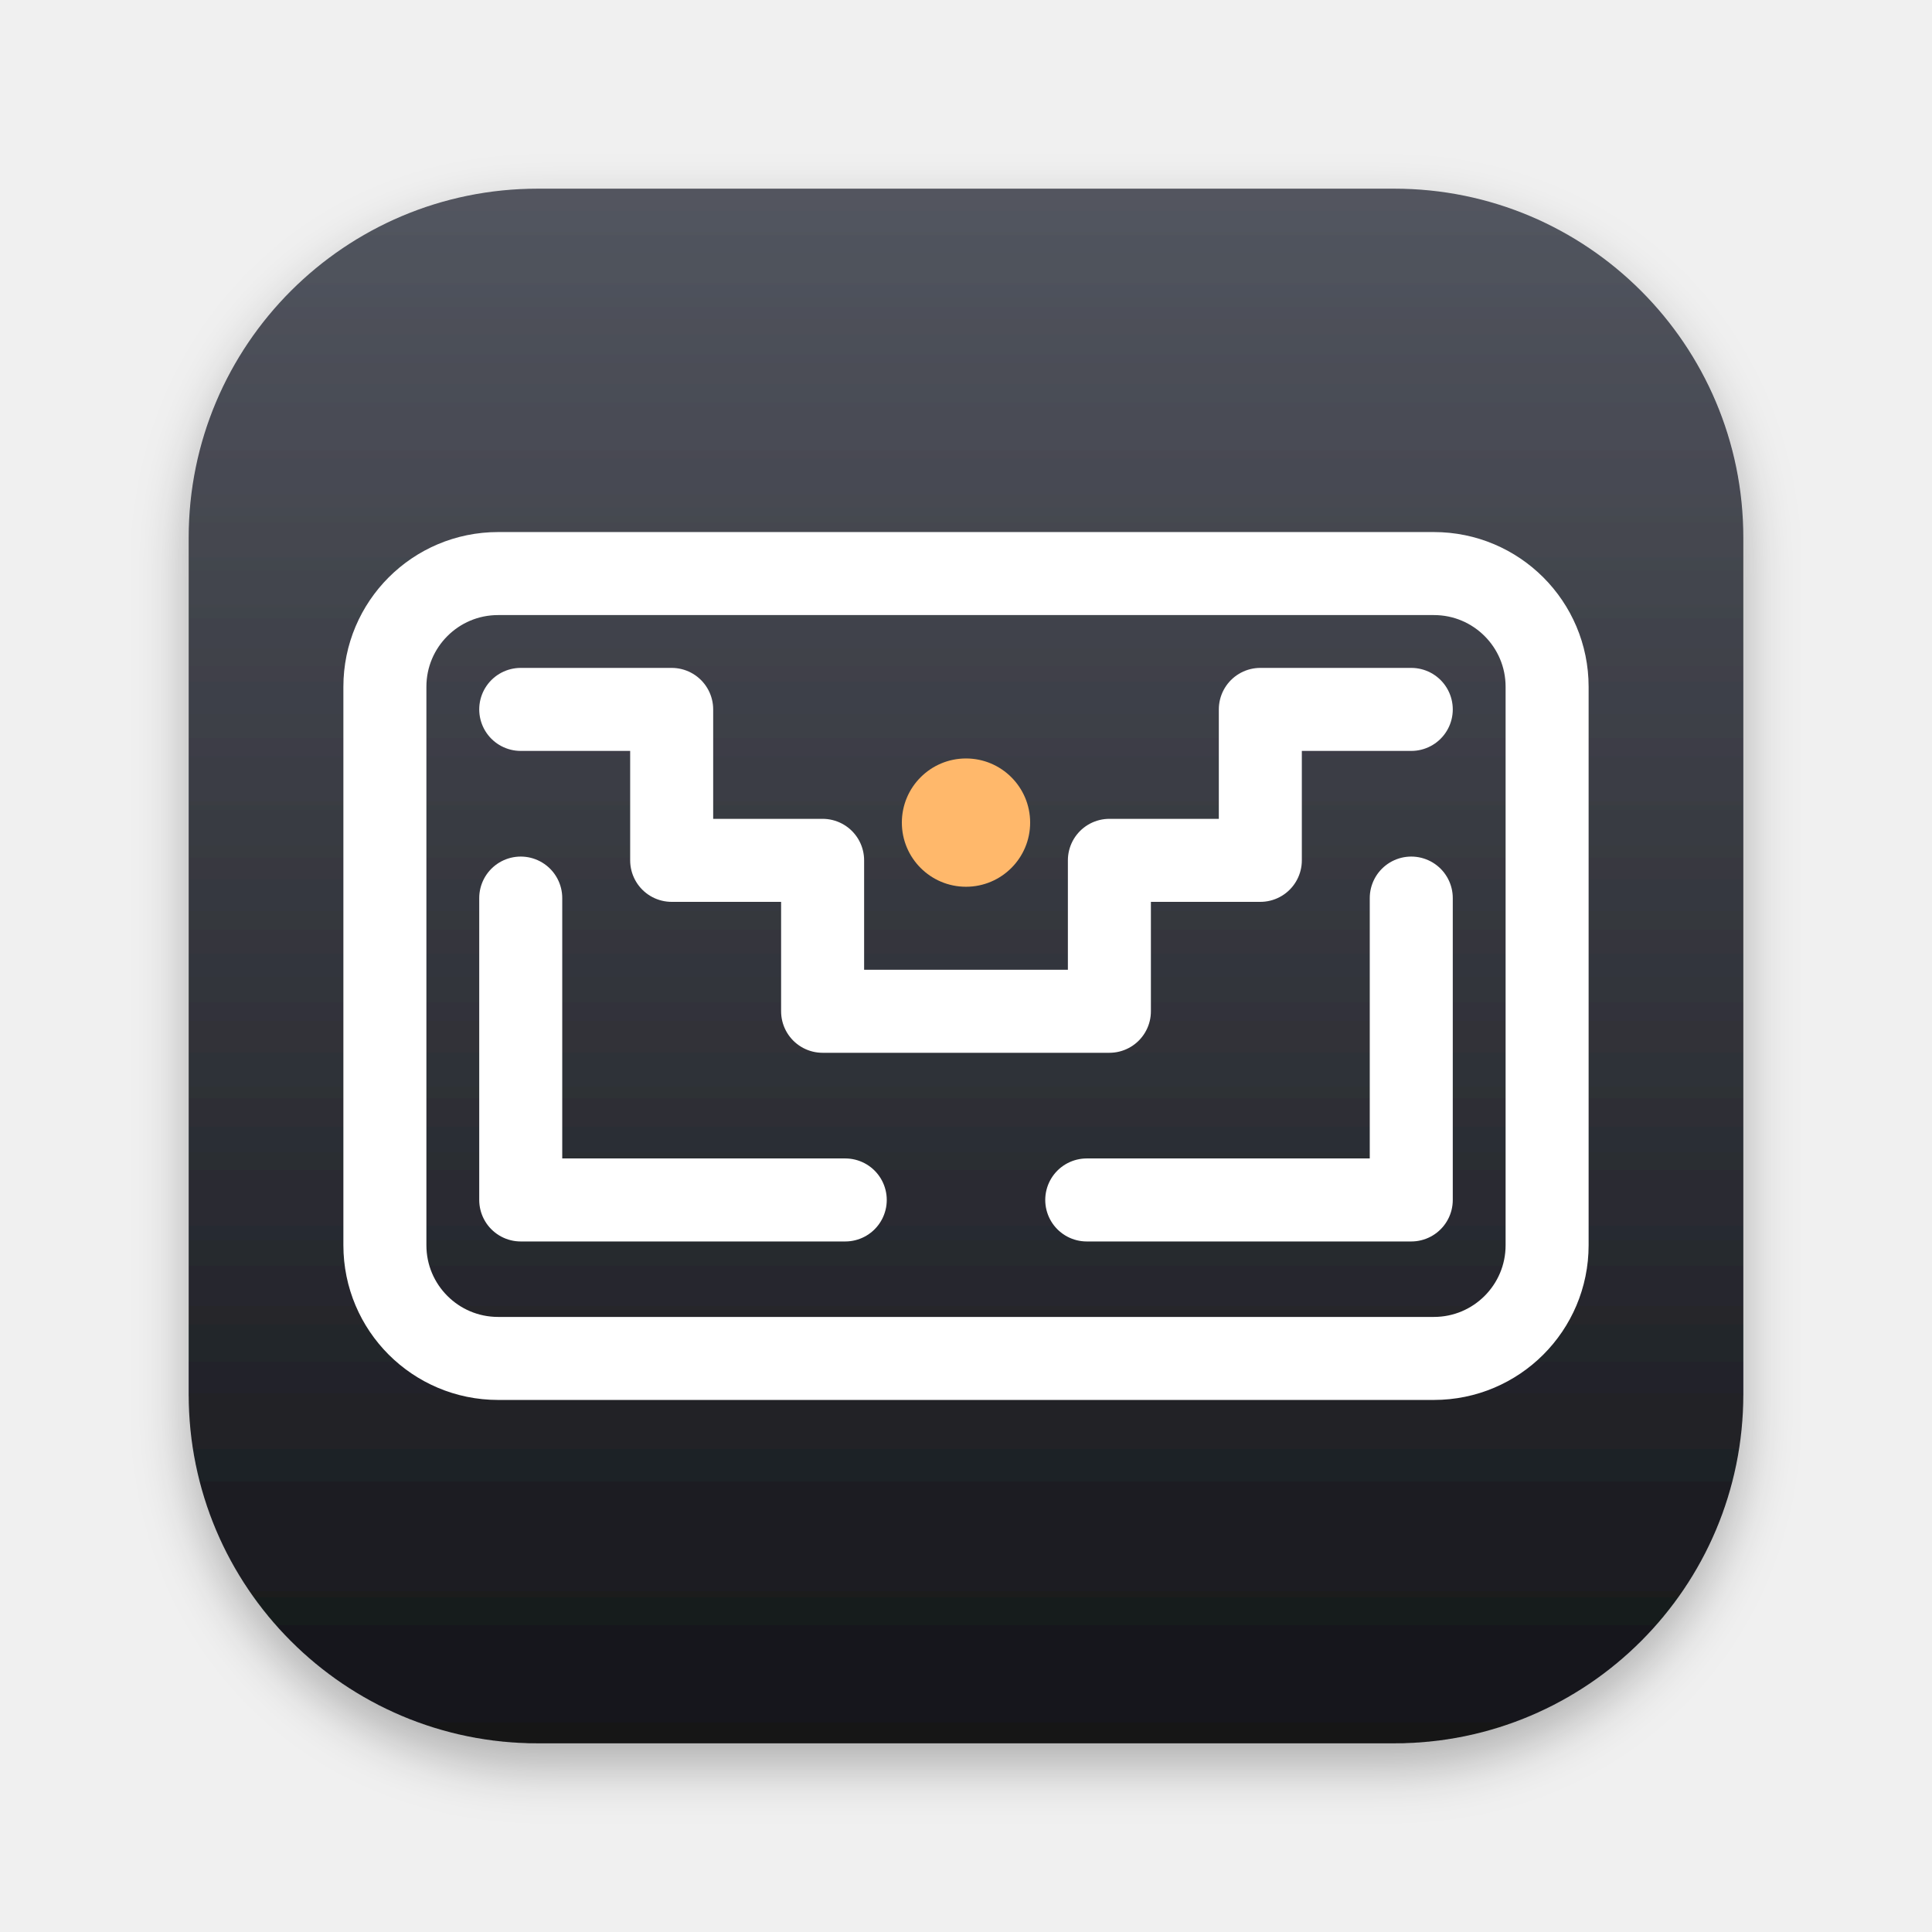
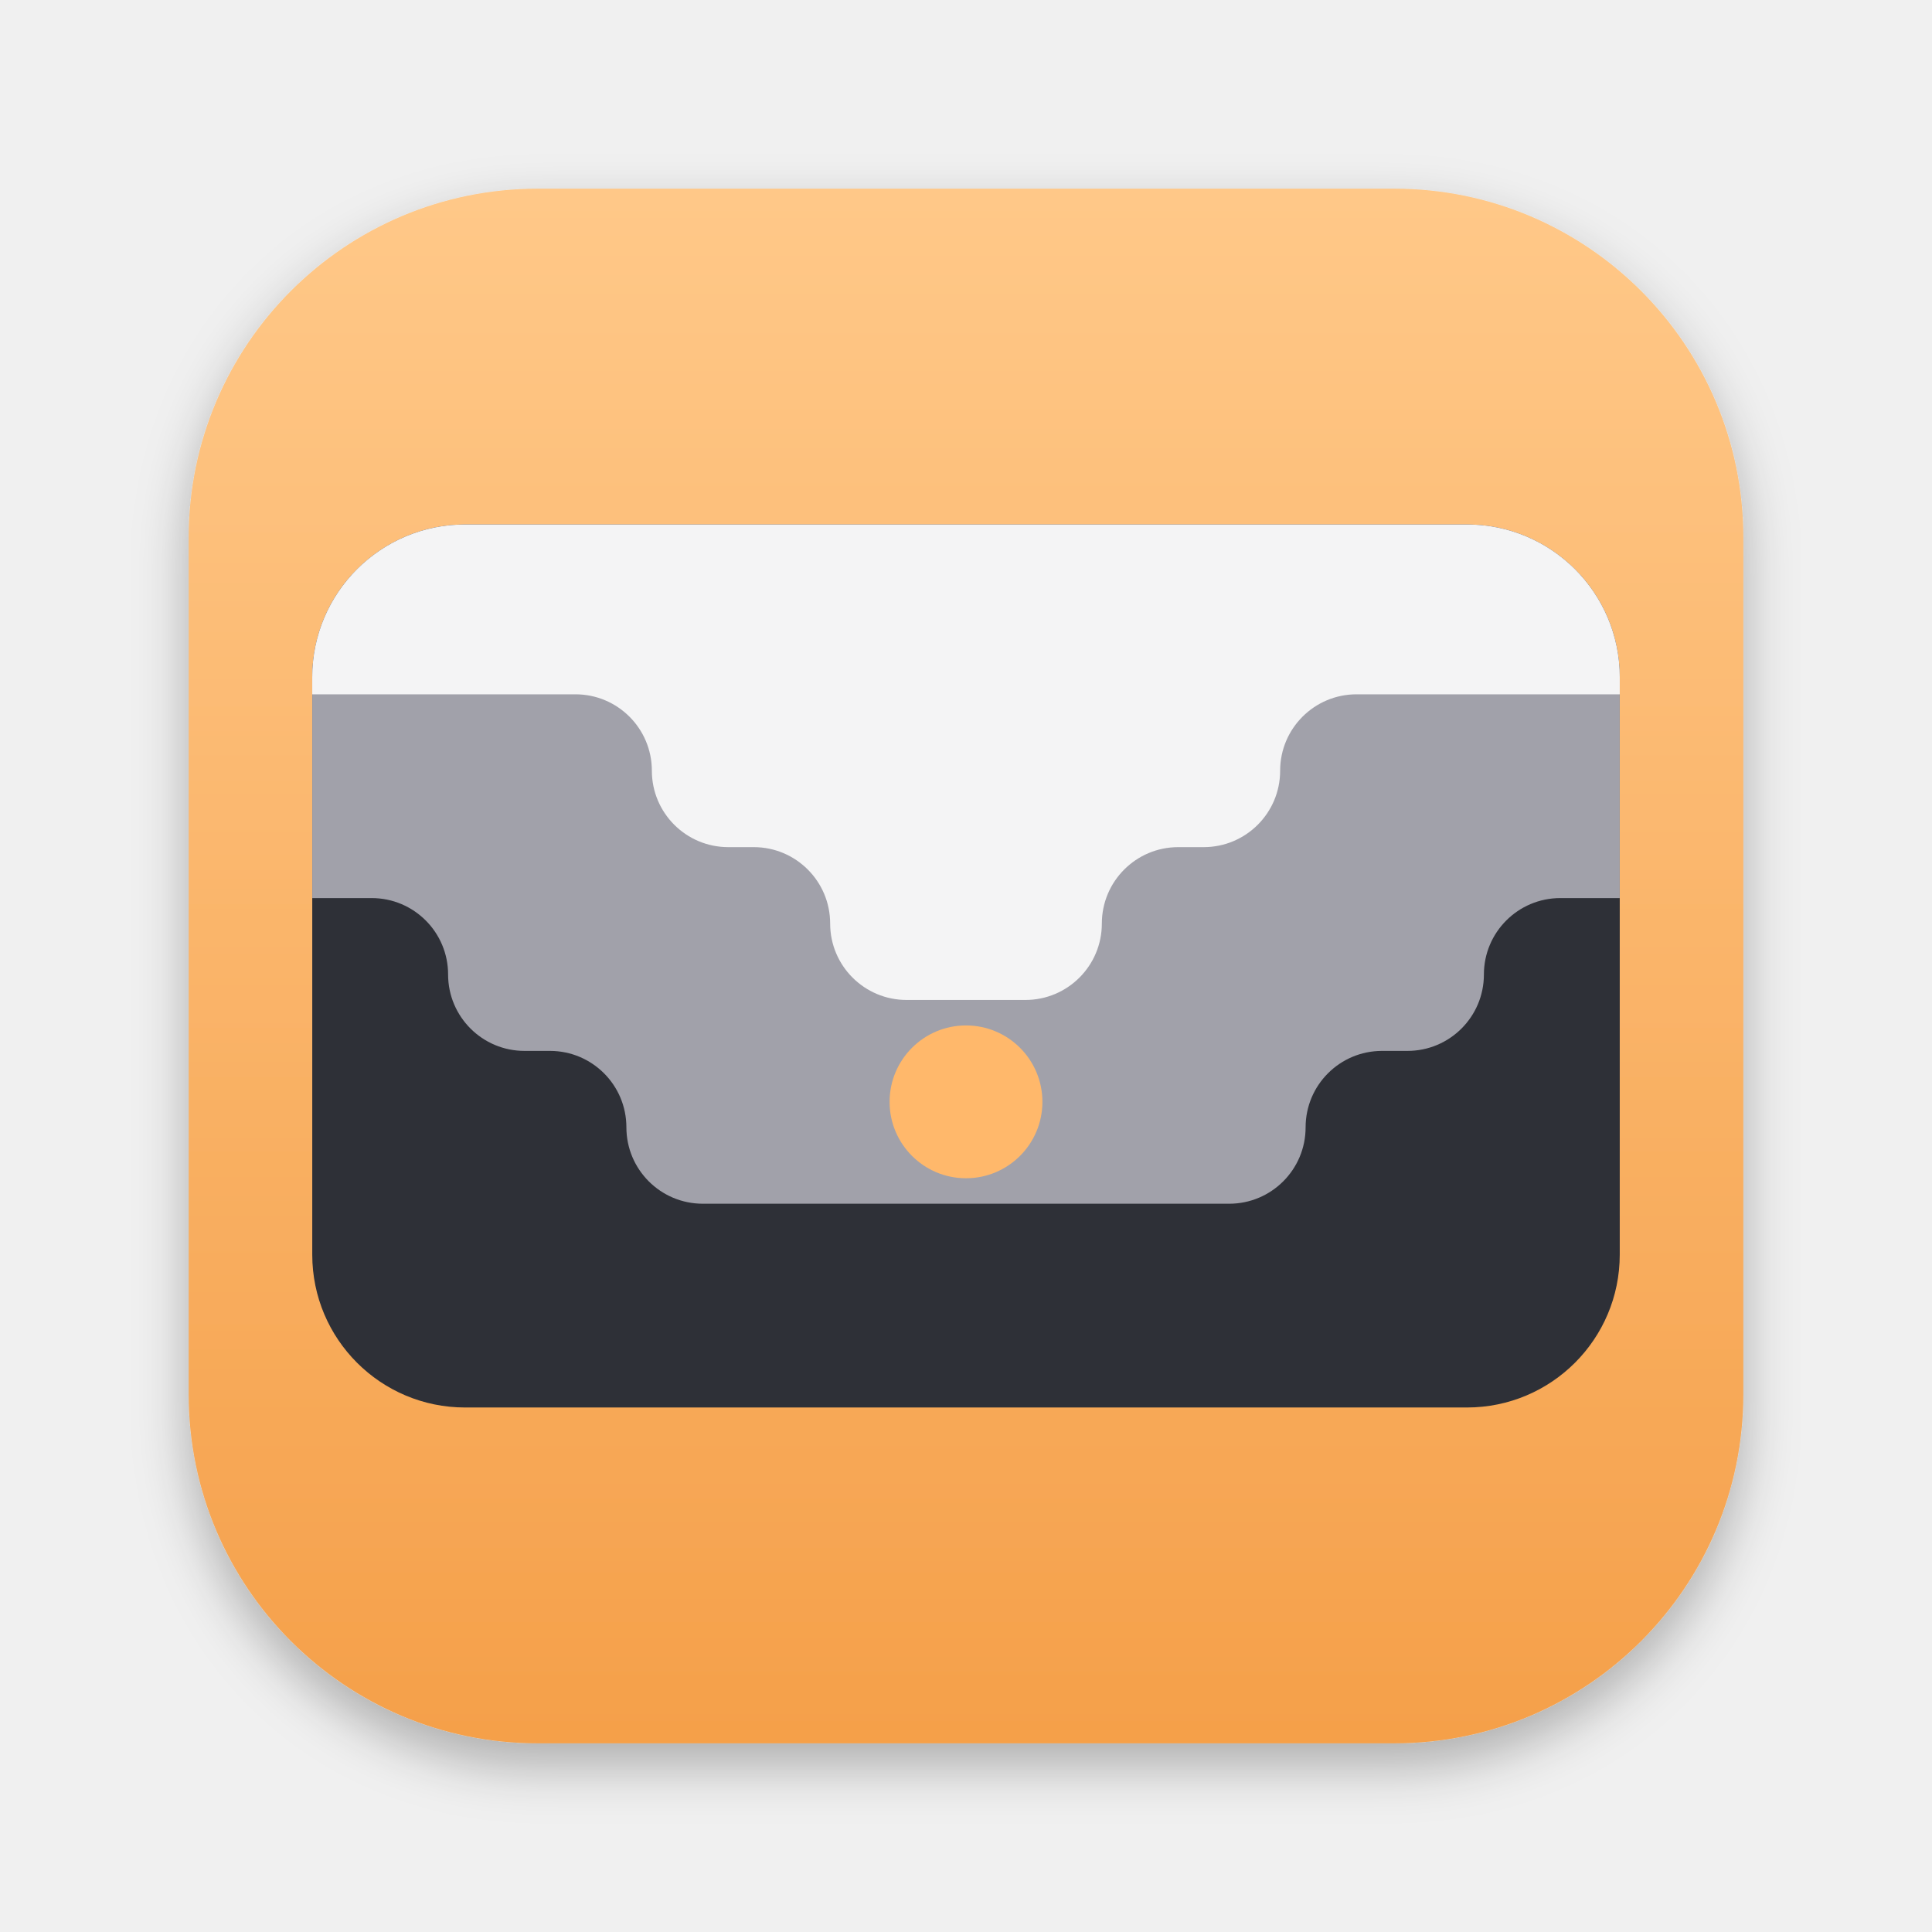
<svg xmlns="http://www.w3.org/2000/svg" width="1024" height="1024" viewBox="0 0 1024 1024">
  <defs>
    <linearGradient id="background" x1="0" y1="0" x2="0" y2="1">
-       <stop offset="0" stop-color="#52555F" />
-       <stop offset="1" stop-color="#141519" />
+       <stop offset="0" stop-color="#FFC888" />
+       <stop offset="1" stop-color="#F5A04A" />
    </linearGradient>
    <filter id="shadow" x="-10%" y="-10%" width="120%" height="125%">
      <feDropShadow dx="0" dy="12" stdDeviation="14" flood-color="#000000" flood-opacity="0.28" />
    </filter>
  </defs>
  <rect x="100" y="100" width="824" height="824" rx="185" fill="url(#background)" filter="url(#shadow)" />
-   <g fill="none" stroke="#FFFFFF" stroke-width="44" stroke-linecap="round" stroke-linejoin="round">
-     <rect x="204" y="304" width="616" height="416" rx="60" />
-     <path d="M276 376 H356 V456 H436 V536 H588 V456 H668 V376 H748" />
-     <path d="M276 476 V636 H448" />
-     <path d="M576 636 H748 V476" />
-   </g>
-   <circle cx="512" cy="436" r="34" fill="#FFB86B" />
+   <rect x="165.5" y="278" width="693" height="468" rx="81" fill="#2E3037" />
+   <path d="M165.5 476 L197 476 A40.5 40.5 0 0 1 237.5 516.5 A40.5 40.5 0 0 0 278 557 L291.5 557 A40.5 40.5 0 0 1 332 597.5 A40.5 40.5 0 0 0 372.5 638 L651.5 638 A40.5 40.5 0 0 0 692 597.5 A40.5 40.5 0 0 1 732.5 557 L746 557 A40.5 40.5 0 0 0 786.5 516.5 A40.5 40.5 0 0 1 827 476 L858.5 476 L858.5 359 A81 81 0 0 0 777.5 278 L246.5 278 A81 81 0 0 0 165.5 359 Z" fill="#A1A1AA" />
+   <path d="M165.5 368 L305 368 A40.5 40.5 0 0 1 345.5 408.5 A40.5 40.5 0 0 0 386 449 L399.5 449 A40.5 40.5 0 0 1 440 489.5 A40.5 40.5 0 0 0 480.5 530 L543.5 530 A40.5 40.5 0 0 0 584 489.5 A40.5 40.5 0 0 1 624.5 449 L638 449 A40.5 40.5 0 0 0 678.5 408.5 A40.5 40.5 0 0 1 719 368 L858.5 368 L858.5 359 A81 81 0 0 0 777.5 278 L246.5 278 A81 81 0 0 0 165.5 359 Z" fill="#F4F4F5" />
+   <circle cx="512" cy="584" r="40.5" fill="#FFB86B" />
</svg>
